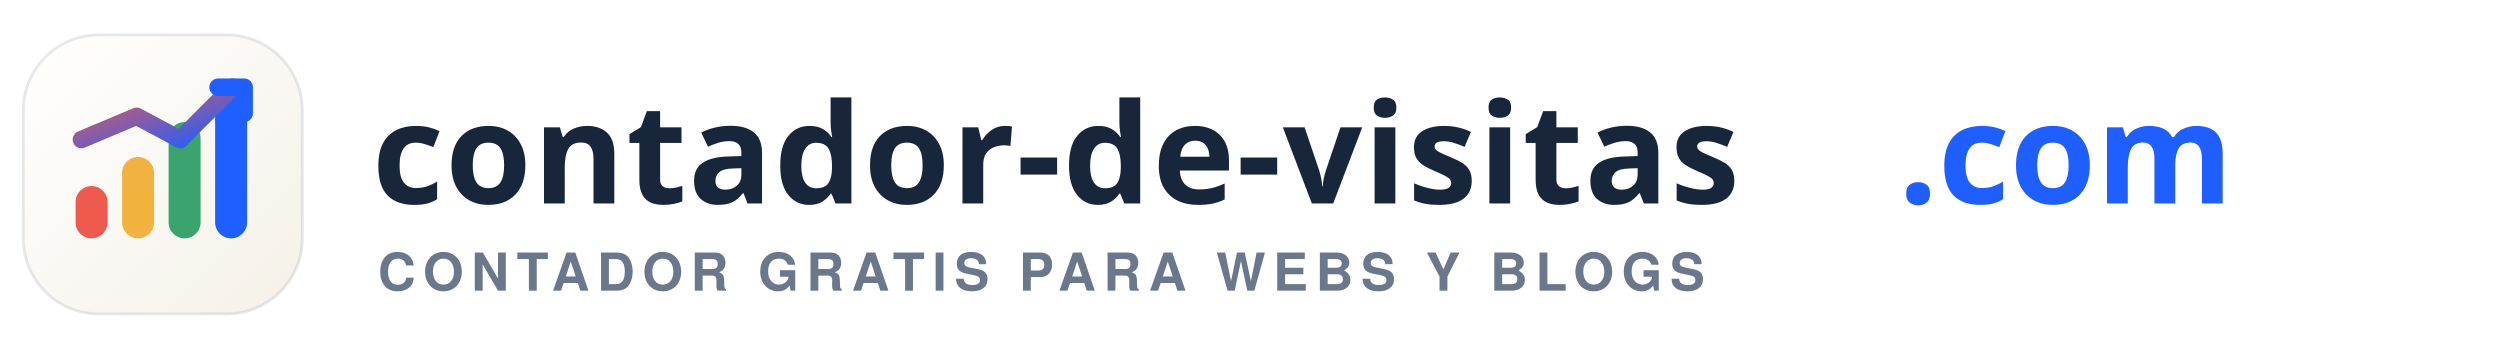
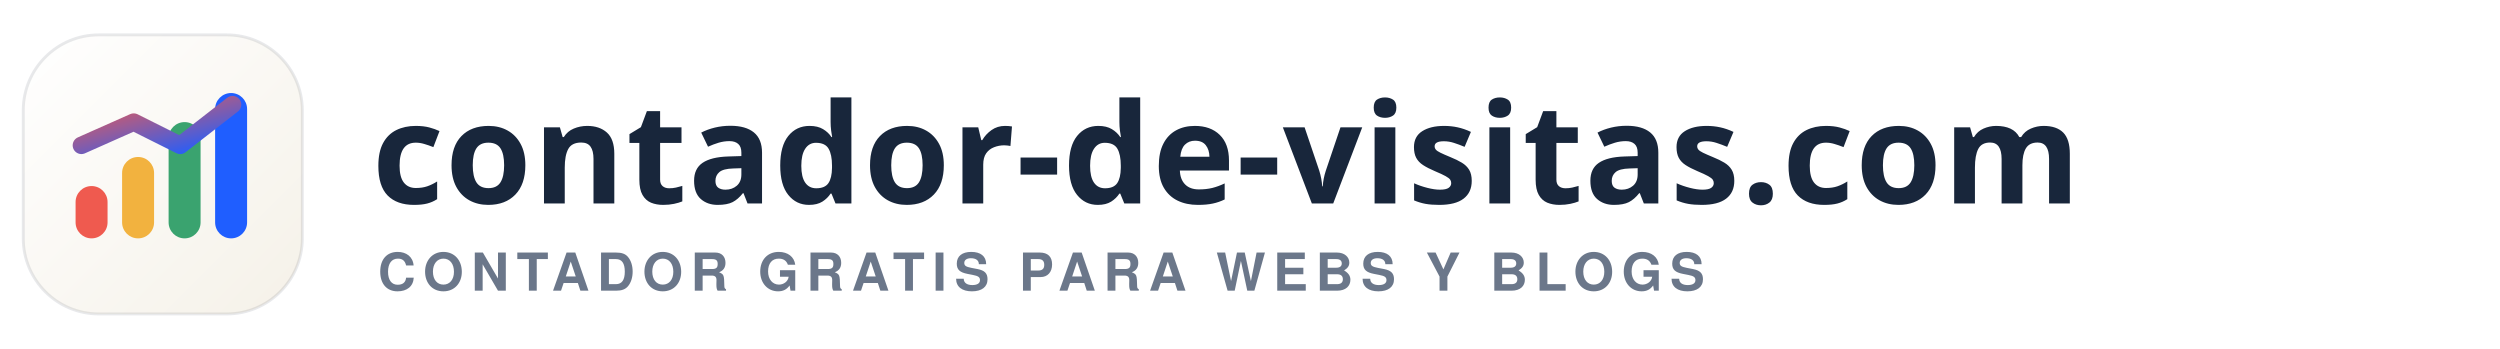
<svg xmlns="http://www.w3.org/2000/svg" width="860" height="120" viewBox="0 0 860 120" role="img" aria-label="contador-de-visitas.com">
  <defs>
    <linearGradient id="word-bg" x1="0" y1="0" x2="1" y2="1">
      <stop offset="0%" stop-color="#ffffff" />
      <stop offset="100%" stop-color="#f5f1e8" />
    </linearGradient>
    <linearGradient id="word-line" x1="0" y1="0" x2="1" y2="1">
      <stop offset="0%" stop-color="#ef5a4f" />
      <stop offset="100%" stop-color="#1f5eff" />
    </linearGradient>
  </defs>
  <g transform="translate(8 12)">
    <rect x="0" y="0" width="96" height="96" rx="26" fill="url(#word-bg)" stroke="rgba(24,38,59,0.10)" />
    <rect x="18" y="52" width="11" height="18" rx="5.5" fill="#ef5a4f" />
    <rect x="34" y="42" width="11" height="28" rx="5.5" fill="#f2b23f" />
    <rect x="50" y="30" width="11" height="40" rx="5.5" fill="#3aa36f" />
    <rect x="66" y="20" width="11" height="50" rx="5.5" fill="#1f5eff" />
-     <path d="M20 36L39 28L54 36L72 18" fill="none" stroke="url(#word-line)" stroke-linecap="round" stroke-linejoin="round" stroke-width="6" />
-     <path d="M67 18H76V27" fill="none" stroke="#1f5eff" stroke-linecap="round" stroke-linejoin="round" stroke-width="6" />
+     <path d="M20 38L38 30L54 38L72 24" fill="none" stroke="url(#word-line)" stroke-linecap="round" stroke-linejoin="round" stroke-width="6" />
  </g>
  <g transform="translate(128 22)">
-     <text x="0" y="48" fill="#18263b" font-family="Avenir Next Condensed, Trebuchet MS, Gill Sans, sans-serif" font-size="48" font-weight="800" letter-spacing="0.5">contador-de-visitas</text>
-     <text x="525" y="48" fill="#1f5eff" font-family="Avenir Next Condensed, Trebuchet MS, Gill Sans, sans-serif" font-size="48" font-weight="800">.com</text>
+     <text x="0" y="48" fill="#18263b" font-family="Avenir Next Condensed, Trebuchet MS, Gill Sans, sans-serif" font-size="48" font-weight="800" letter-spacing="0.5">contador-de-visitas.com</text>
    <text x="2" y="78" fill="#6b778a" font-family="Avenir Next, Trebuchet MS, Helvetica Neue, sans-serif" font-size="18" font-weight="700" letter-spacing="2.6">CONTADOR GRATIS PARA WEBS Y BLOGS</text>
  </g>
</svg>
